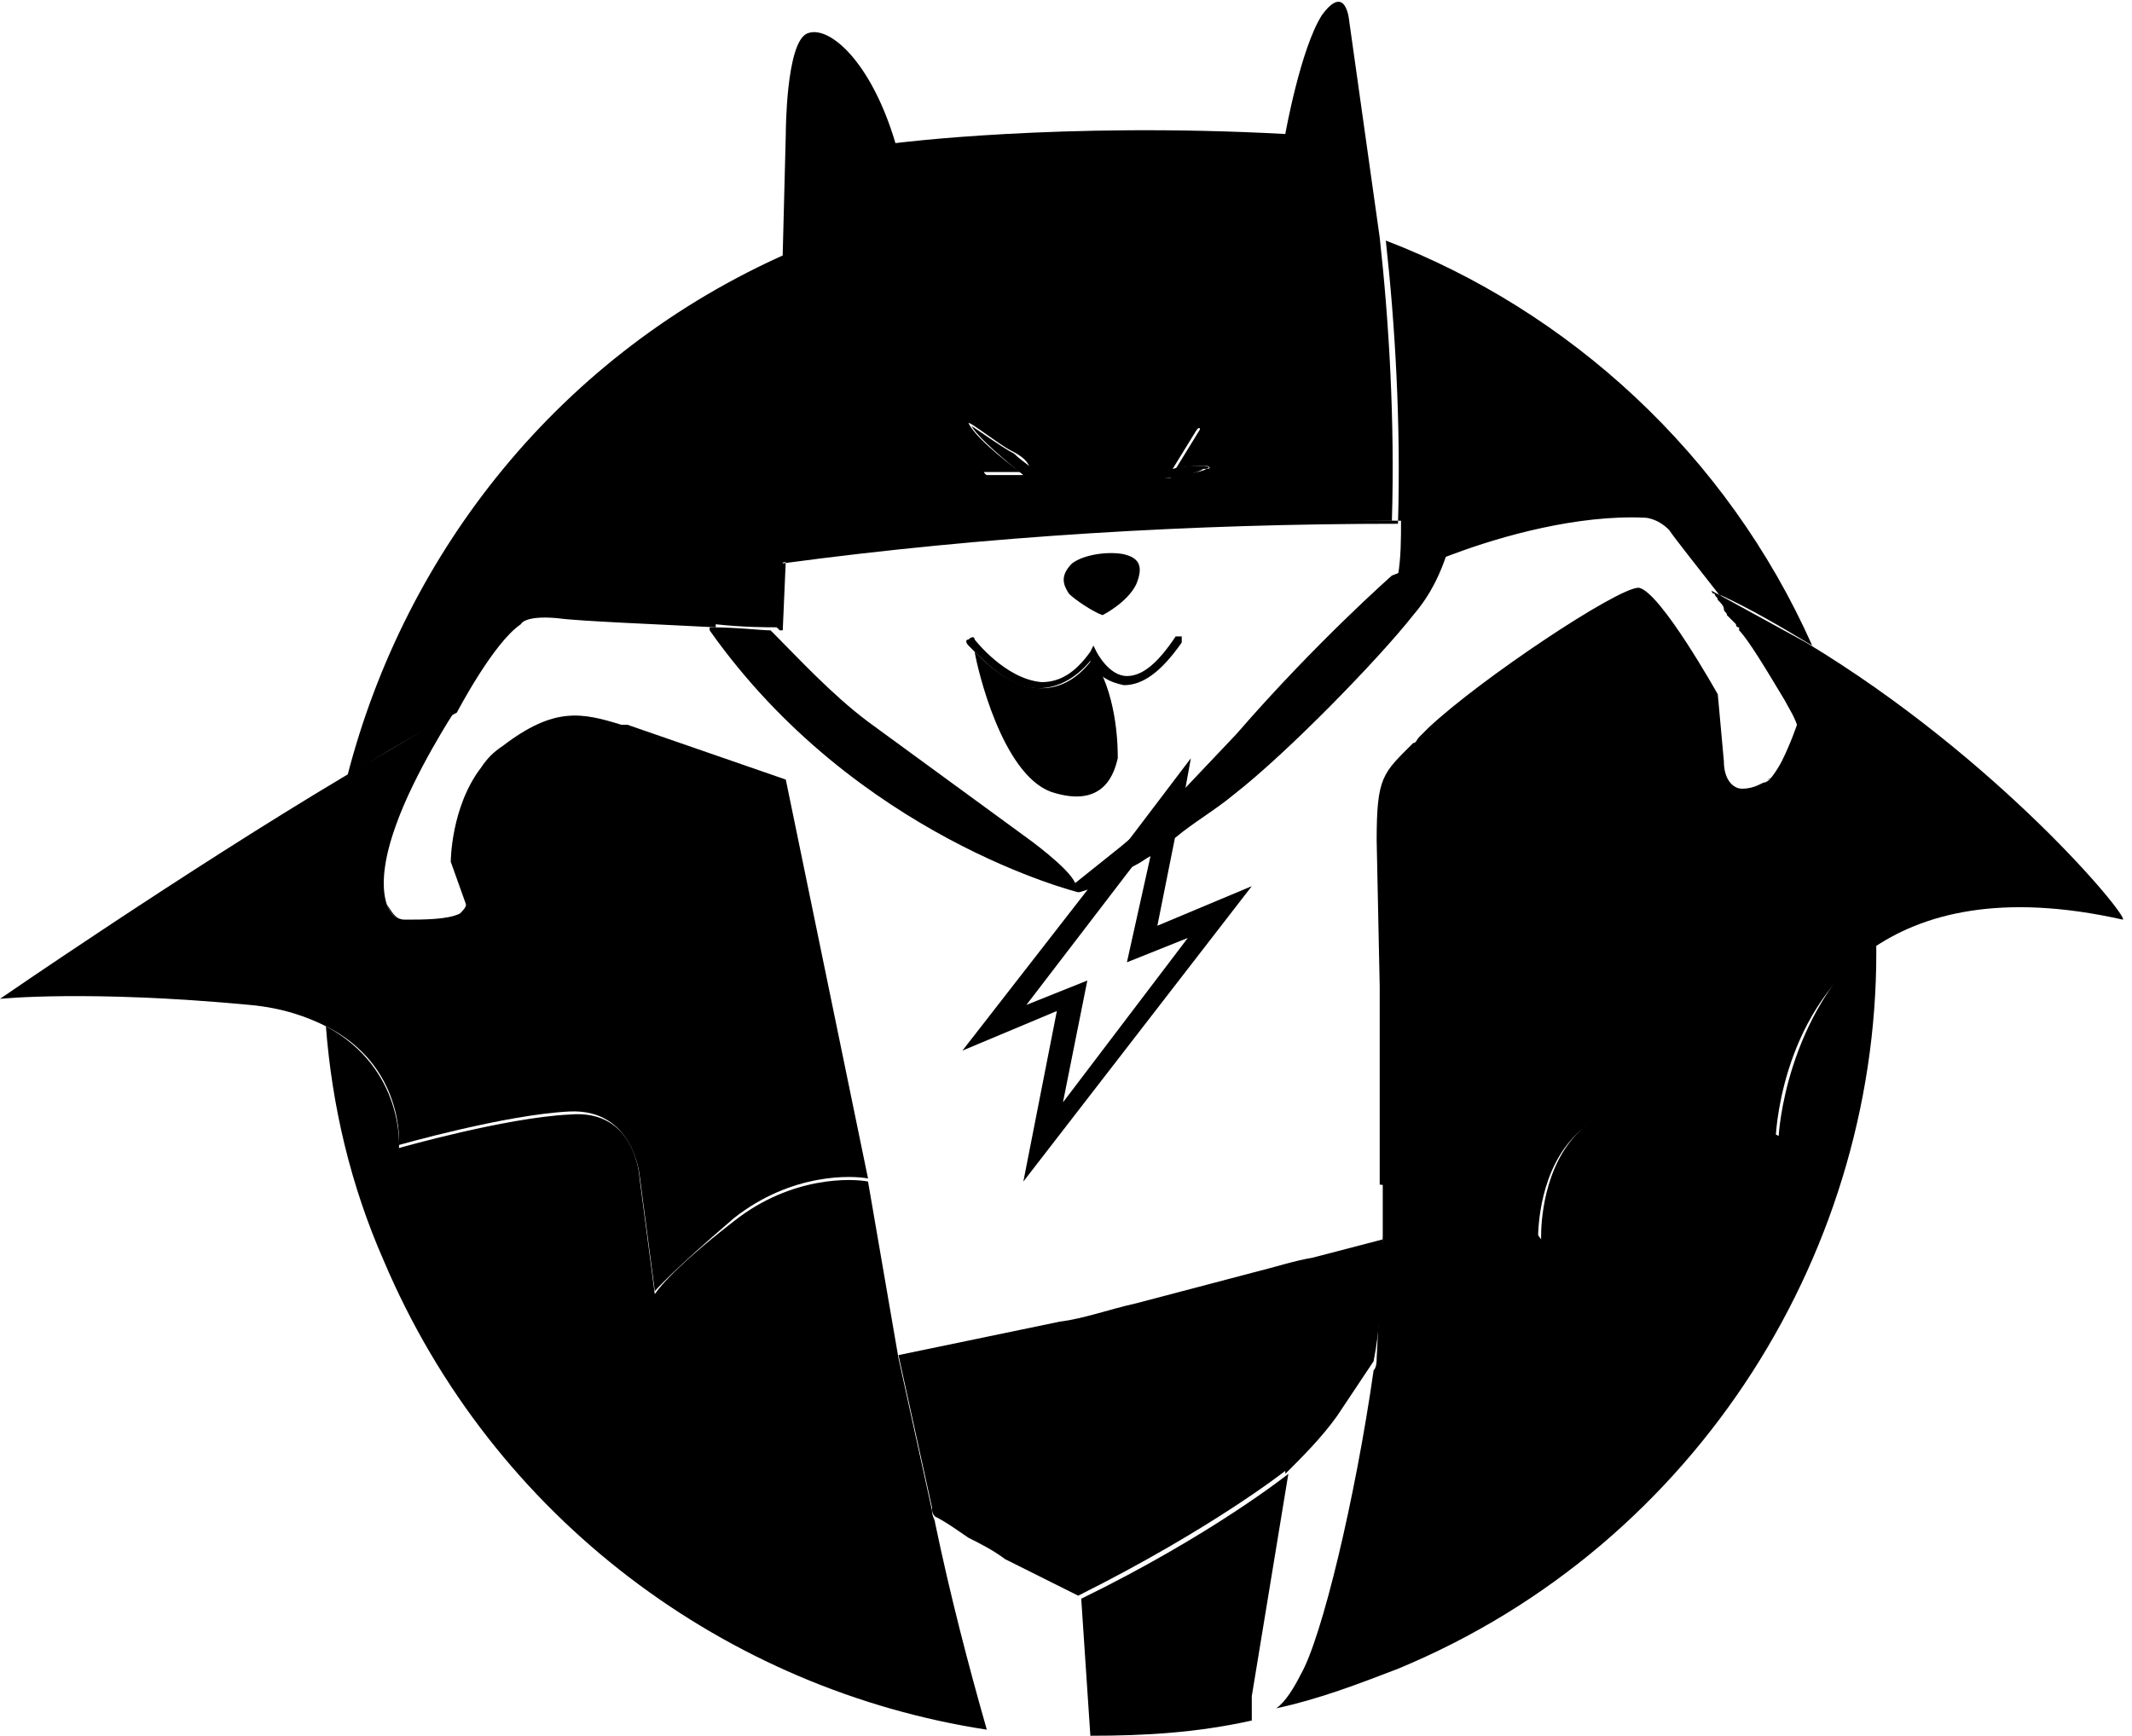
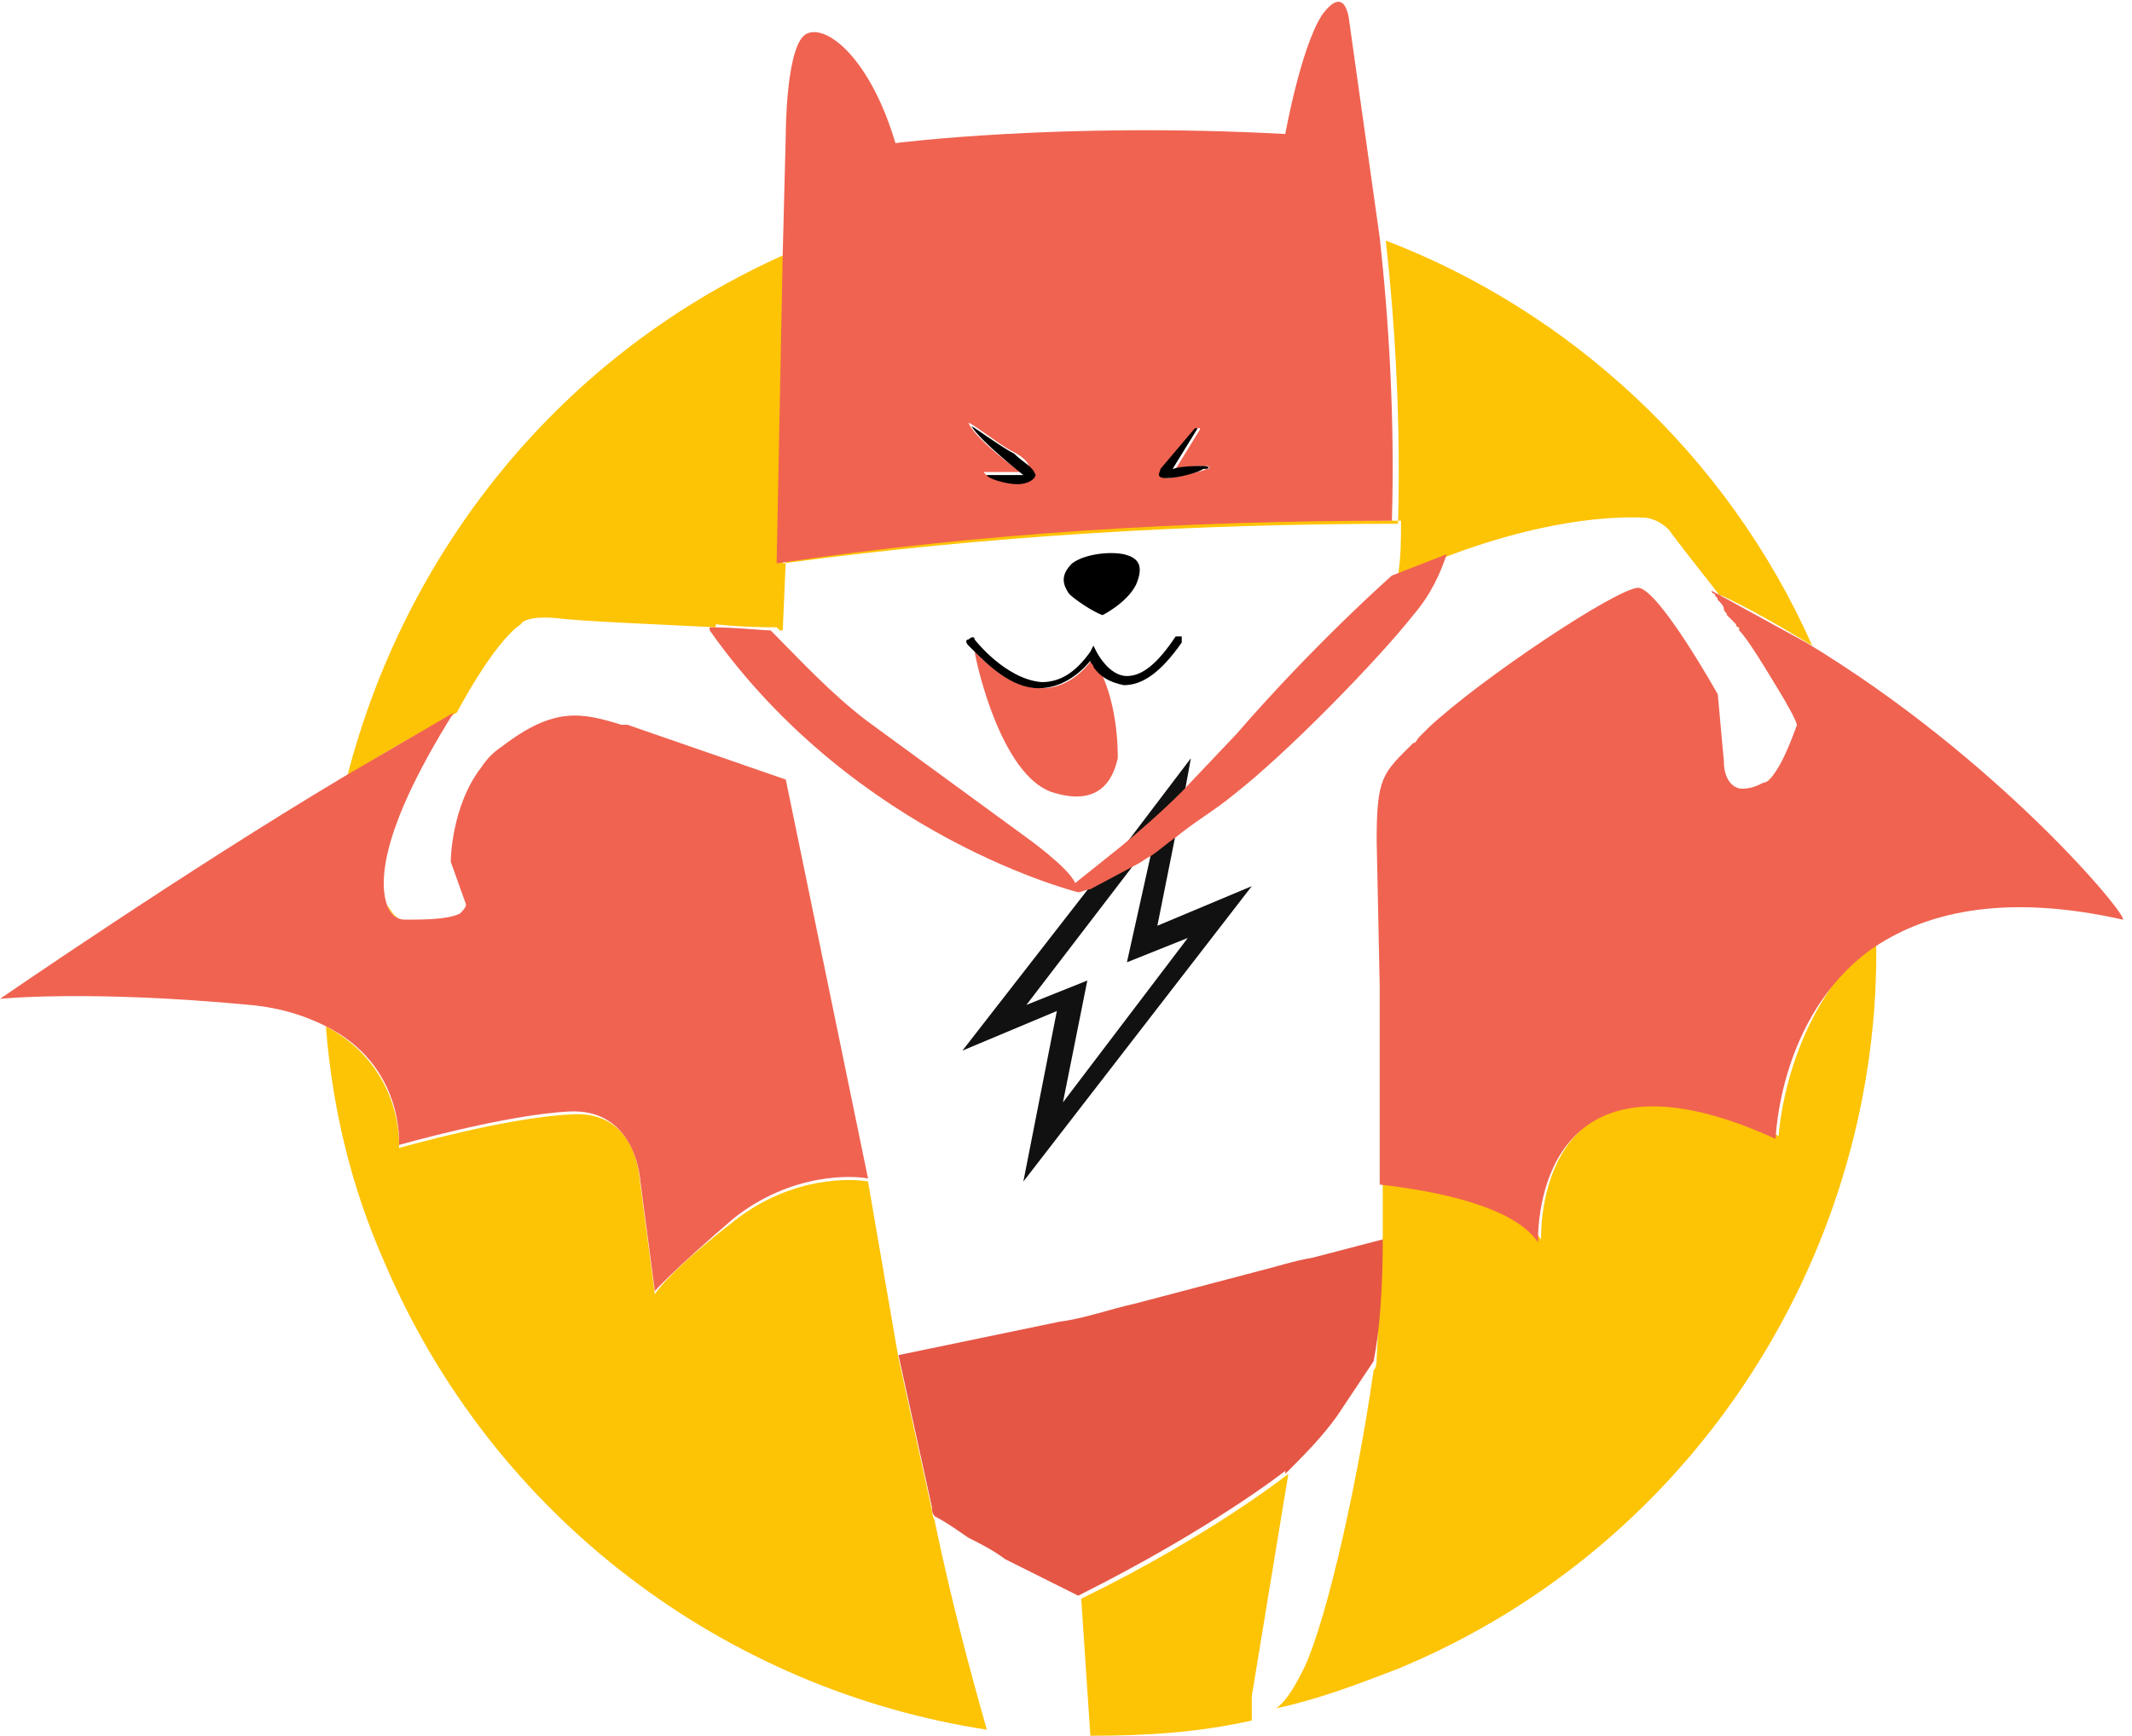
<svg xmlns="http://www.w3.org/2000/svg" viewBox="0 0 70 57">
-   <path d="M56.8 20.1l.2.2c-.1 0-.2-.1-.2-.2zm-.4-.4c.1.1.2.2.2.3 0-.1-.1-.2-.2-.3zM34.8 43.5l2.5-.6 3.8-1-3.8 1-2.5.6zm11.9-19.3c-.1.1-.1.2-.2.2l.2-.2zm-26.1-.3h-.2c.1-.1.2 0 .2 0 1.4.4 5.2 1.8 5.2 1.8l-5.2-1.8zm37.9 1c.3-.5.5-1.2.5-1.2-.1-.3-.3-.5-.4-.8.1.2.3.5.4.8 0 0-.2.7-.5 1.2zm-43.6 3.4l.5 1.4c0 .1-.1.2-.2.3.1-.1.2-.1.2-.3-.1-.4-.5-1.4-.5-1.4s0-1.8 1-3.1c-1.1 1.3-1 3.1-1 3.1zm.1-4.9s1.2-2.3 2.1-2.9c0 0 .1-.3 1.2-.2.7.1 3.3.2 5.2.3v-.1c.9.1 1.7.1 2 .1l.1.1h.1l.1-2.3c6.7-.9 13.4-1.4 20.2-1.3 0 .6 0 1.2-.1 1.8 0 0 .7-.3 1.8-.7 1.6-.6 4.1-1.3 6.3-1.2 0 0 .4 0 .8.4.2.3 1 1.3 1.7 2.2 0 0 0-.1-.1-.1 1.1.5 2.1 1.1 3.1 1.7-2.8-6.3-8-11-14-13.3.3 2.7.5 6 .4 9.3-6.7 0-13.5.4-20.2 1.3l.2-10.2c-7.5 3.3-12.6 9.8-14.5 17.2 1.2-.8 2.5-1.5 3.6-2.1zm42-2.9c0 .1.1.1.1.1l-.1-.1zm-44.3 9.2c.1.3.3.5.6.5-.3 0-.4-.2-.6-.5zm29.6 18.7s-2.5 2-6.8 4.1l.3 4.5c1.8 0 3.5-.1 5.3-.5v-.8l1.2-7.3c.6-.5 1.2-1.2 1.7-1.9-.5.7-1.1 1.4-1.7 1.9zm-11.7 1.2l-1.1-5-1-5.8c-.5-.1-2.5-.2-4.4 1.3-2.2 1.7-2.6 2.4-2.6 2.4l-.5-3.8s-.1-2.3-2.3-2.1c-2.1.1-5.6 1.1-5.6 1.1s.2-2.6-2.4-4c.2 2.6.8 5.2 1.9 7.7 3.6 8.5 11.3 14.1 19.8 15.4-.6-2.1-1.2-4.4-1.7-6.8 0-.1-.1-.2-.1-.4zm27.8-12.3c-8.1-3.7-7.8 3.4-7.8 3.4-.8-1.2-3.4-1.7-5.2-1.9v-2 3.8l-2.3.6 2.3-.6-.2 4c0 .1 0 .3-.1.4-.6 4.2-1.7 8.8-2.4 10-.2.4-.5.9-.8 1.1 1.4-.3 2.7-.8 4-1.3 9.9-4.1 15.9-13.9 15.7-24-3 2.5-3.2 6.5-3.2 6.5zm-13-4.1v.6-.6zm0-.8v.5-.5zM58 25.7c-.2.1-.4.2-.7.2.2 0 .5-.1.7-.2zm-12.6 8.4v.7-.7zm12.8-8.6s-.1.1-.2.1c.1 0 .1 0 .2-.1zM45.4 35v.8-.8zm-32.3-7.9c-.1 0-.1 0 0 0-.1 0-.1 0 0 0zm32.3 8.8v.8-.8z" />
-   <path d="M59.3 21.1l-3.1-1.7s0 .1.1.1c0 .1.1.1.1.2.1.1.2.2.2.3s.1.1.1.2l.3.3c0 .1.1.1.1.1v.1c.3.3.9 1.3 1.5 2.3.1.2.3.5.4.8 0 0-.2.6-.5 1.2-.1.2-.3.5-.4.6 0 0-.1.1-.2.1-.2.1-.4.2-.7.2s-.6-.3-.6-.9l-.2-2.2s-1.9-3.4-2.6-3.5c-.7 0-5.2 3-6.9 4.6l-.3.3c-.1.1-.1.2-.2.2-1 1-1.2 1.1-1.2 3.2l.1 4.8v6.5c1.8.2 4.4.7 5.2 1.9 0 0-.3-7.1 7.8-3.4 0 0 .1-4 3.1-6.2 1.7-1.2 4.3-1.9 8.3-1 .2-.1-4.1-5.3-10.4-9.1zm-13.6-4c.1-3.3-.1-6.6-.4-9.3l-1-7.1s-.1-1.3-.9-.2c-.7 1.1-1.2 3.9-1.2 3.9-7.4-.4-12.8.3-12.8.3-.8-2.7-2.2-3.9-2.9-3.6s-.7 3.3-.7 3.3l-.1 3.9-.2 10.2c6.7-1 13.5-1.4 20.2-1.4zm-12.4-1.3c-.4 0-.9-.1-1-.3h1.2s-1.4-1-1.7-1.6c0-.1 1 .7 1.4.9s.6.4.6.6c.1.3-.2.4-.5.4zm6.3-.4c-.1.1-.9.2-1.2.3-.4 0-.2-.2-.2-.3s1.1-1.3 1.1-1.3c.1-.1.1 0 .1 0l-.8 1.3c.3-.1.8-.1 1-.1.1 0 .2.1 0 .1z" />
-   <path d="M45.4 40.7l-2.3.6c-.6.1-1.2.3-2 .5l-3.8 1c-.9.2-1.7.5-2.5.6l-5.3 1.1 1.1 5c0 .1 0 .2.1.3.4.2.8.5 1.1.7.4.2.8.4 1.2.7l2.4 1.2c4.4-2.2 6.8-4.1 6.8-4.1v.1c.6-.6 1.2-1.2 1.7-1.9l1.2-1.8c.2-1 .3-2.4.3-4z" />
+   <path d="M56.8 20.1l.2.2c-.1 0-.2-.1-.2-.2zm-.4-.4c.1.1.2.2.2.3 0-.1-.1-.2-.2-.3zM34.8 43.5l2.5-.6 3.8-1-3.8 1-2.5.6zm11.9-19.3c-.1.1-.1.2-.2.2l.2-.2zm-26.1-.3h-.2c.1-.1.2 0 .2 0 1.4.4 5.2 1.8 5.2 1.8l-5.2-1.8zm37.9 1c.3-.5.5-1.2.5-1.2-.1-.3-.3-.5-.4-.8.1.2.3.5.4.8 0 0-.2.7-.5 1.2zm-43.6 3.4l.5 1.4c0 .1-.1.2-.2.3.1-.1.2-.1.2-.3-.1-.4-.5-1.4-.5-1.4s0-1.8 1-3.1c-1.1 1.3-1 3.1-1 3.1zm.1-4.9s1.2-2.3 2.1-2.9c0 0 .1-.3 1.2-.2.7.1 3.3.2 5.2.3v-.1c.9.1 1.7.1 2 .1l.1.1h.1l.1-2.3c6.7-.9 13.4-1.4 20.2-1.3 0 .6 0 1.2-.1 1.8 0 0 .7-.3 1.8-.7 1.6-.6 4.1-1.3 6.3-1.2 0 0 .4 0 .8.4.2.3 1 1.3 1.7 2.2 0 0 0-.1-.1-.1 1.1.5 2.1 1.1 3.1 1.7-2.8-6.3-8-11-14-13.3.3 2.7.5 6 .4 9.3-6.7 0-13.5.4-20.2 1.3l.2-10.2c-7.5 3.3-12.6 9.8-14.5 17.2 1.2-.8 2.5-1.5 3.6-2.1zm42-2.9c0 .1.1.1.1.1l-.1-.1zm-44.3 9.2c.1.3.3.5.6.5-.3 0-.4-.2-.6-.5zm29.6 18.7s-2.5 2-6.8 4.1l.3 4.5c1.8 0 3.5-.1 5.3-.5v-.8l1.2-7.3c.6-.5 1.2-1.2 1.7-1.9-.5.7-1.1 1.4-1.7 1.9zm-11.7 1.2l-1.1-5-1-5.8c-.5-.1-2.5-.2-4.4 1.3-2.2 1.7-2.6 2.4-2.6 2.4l-.5-3.8s-.1-2.3-2.3-2.1c-2.1.1-5.6 1.1-5.6 1.1s.2-2.6-2.4-4c.2 2.6.8 5.2 1.9 7.7 3.6 8.5 11.3 14.1 19.8 15.4-.6-2.1-1.2-4.4-1.7-6.8 0-.1-.1-.2-.1-.4zm27.8-12.3c-8.1-3.7-7.8 3.4-7.8 3.4-.8-1.2-3.4-1.7-5.2-1.9v-2 3.8l-2.3.6 2.3-.6-.2 4c0 .1 0 .3-.1.4-.6 4.2-1.7 8.8-2.4 10-.2.4-.5.9-.8 1.1 1.4-.3 2.7-.8 4-1.3 9.9-4.1 15.9-13.9 15.7-24-3 2.5-3.2 6.5-3.2 6.5zm-13-4.1v.6-.6zm0-.8v.5-.5zM58 25.7c-.2.1-.4.2-.7.2.2 0 .5-.1.7-.2zm-12.6 8.4v.7-.7zm12.8-8.6s-.1.1-.2.1c.1 0 .1 0 .2-.1zM45.4 35v.8-.8zm-32.3-7.9c-.1 0-.1 0 0 0-.1 0-.1 0 0 0zm32.3 8.8v.8-.8z" fill="#fdc305" />
+   <path d="M59.3 21.1l-3.1-1.7s0 .1.1.1c0 .1.1.1.1.2.1.1.2.2.2.3s.1.1.1.2l.3.3c0 .1.1.1.1.1v.1c.3.3.9 1.3 1.5 2.3.1.2.3.5.4.8 0 0-.2.6-.5 1.2-.1.2-.3.5-.4.6 0 0-.1.1-.2.1-.2.1-.4.2-.7.2s-.6-.3-.6-.9l-.2-2.2s-1.9-3.4-2.6-3.5c-.7 0-5.2 3-6.9 4.6l-.3.3c-.1.1-.1.2-.2.2-1 1-1.2 1.1-1.2 3.2l.1 4.8v6.5c1.8.2 4.4.7 5.2 1.9 0 0-.3-7.1 7.8-3.4 0 0 .1-4 3.1-6.2 1.7-1.2 4.3-1.9 8.3-1 .2-.1-4.1-5.3-10.4-9.1zm-13.6-4c.1-3.3-.1-6.6-.4-9.3l-1-7.1s-.1-1.3-.9-.2c-.7 1.1-1.2 3.9-1.2 3.9-7.4-.4-12.8.3-12.8.3-.8-2.7-2.2-3.9-2.9-3.6s-.7 3.3-.7 3.3l-.1 3.9-.2 10.2c6.7-1 13.5-1.4 20.2-1.4zm-12.4-1.3c-.4 0-.9-.1-1-.3h1.2s-1.4-1-1.7-1.6c0-.1 1 .7 1.4.9s.6.4.6.6c.1.3-.2.4-.5.4zm6.3-.4c-.1.1-.9.2-1.2.3-.4 0-.2-.2-.2-.3s1.1-1.3 1.1-1.3c.1-.1.1 0 .1 0l-.8 1.3c.3-.1.8-.1 1-.1.1 0 .2.1 0 .1z" fill="#f06351" />
+   <path fill="#e55645" d="M45.4 40.7l-2.3.6c-.6.1-1.2.3-2 .5l-3.8 1c-.9.2-1.7.5-2.5.6l-5.3 1.1 1.1 5c0 .1 0 .2.1.3.4.2.8.5 1.1.7.4.2.8.4 1.2.7l2.4 1.2c4.4-2.2 6.8-4.1 6.8-4.1v.1c.6-.6 1.2-1.2 1.7-1.9l1.2-1.8c.2-1 .3-2.4.3-4z" />
  <path d="M33.3 14.9c-.4-.2-1.5-1-1.4-.9.3.5 1.7 1.6 1.7 1.6h-1.2c0 .1.6.3 1 .3s.6-.2.6-.3c-.1-.3-.4-.4-.7-.7zm6.2.4c-.2 0-.7 0-1 .1l.8-1.3s0-.1-.1 0l-1.1 1.3c0 .1-.2.3.2.3s1.1-.2 1.2-.3c.3 0 .2-.1 0-.1zm-3.3 4.9s.8-.4 1.1-1c.3-.7 0-.9-.4-1-.5-.1-1.3 0-1.7.3-.4.4-.3.7-.1 1 .2.2.8.6 1.1.7z" />
-   <path d="M34.2 22.6c-1 0-1.8-.8-2.2-1.2.1.6.9 4 2.5 4.6 1.8.6 2.1-.7 2.2-1.1 0-.3 0-1.9-.7-3.1-.1-.1-.1-.1-.1-.2-.5.7-1.1 1-1.7 1z" />
+   <path fill="#f06351" d="M34.2 22.6c-1 0-1.8-.8-2.2-1.2.1.6.9 4 2.5 4.6 1.8.6 2.1-.7 2.2-1.1 0-.3 0-1.9-.7-3.1-.1-.1-.1-.1-.1-.2-.5.7-1.1 1-1.7 1z" />
  <path d="M32 21.4c.4.4 1.2 1.2 2.1 1.2.6 0 1.2-.3 1.7-.9 0 .1.1.1.1.2.2.3.5.5 1 .6.6 0 1.2-.4 1.9-1.4v-.2h-.2c-.6.9-1.1 1.3-1.6 1.3-.6 0-1-.8-1-.8l-.1-.2-.1.2c-.5.7-1 1-1.6 1C33 22.3 32 21 32 21c0-.1-.1-.1-.2 0-.1 0-.1.1 0 .2l.2.2z" />
-   <path d="M36.9 27.8l2-1.8.2-1.1-2.2 2.9zm.1 3.8l2-.8-4.1 5.4.8-4-2 .8 3.6-4.7c-.6.4-1.1.7-1.5.8l-4.2 5.4 3.1-1.3-1.1 5.6 7.5-9.7-3.1 1.3.6-3c-.3.2-.6.4-.8.6l-.8 3.6z" />
-   <path d="M35.4 29.3c.1 0 .3-.1.4-.1l1.5-.8c.2-.1.3-.2.5-.3.3-.2.5-.4.8-.6.6-.5 1.3-.9 1.9-1.4 1.8-1.4 4.8-4.5 5.9-5.9.6-.7.9-1.4 1.1-2l-1.8.7s-2.5 2.2-5.1 5.2L38.8 26c-.7.7-1.4 1.3-2 1.8L35.3 29c-.2-.5-1.6-1.5-1.6-1.5l-5.2-3.8c-1.2-.9-2.3-2.1-3.1-2.9l-.1-.1c-.3 0-1.1-.1-2-.1v.1c4.8 6.8 12.1 8.6 12.1 8.6zm-22.3 8.3s3.5-1 5.6-1.1 2.3 2.1 2.3 2.1l.5 3.8s.5-.6 2.6-2.4c1.9-1.5 3.9-1.4 4.4-1.3l-2.7-13.1-5.2-1.8h-.2c-1.3-.4-2.2-.6-3.9.7-.3.2-.5.4-.7.7-1 1.3-1 3.1-1 3.1l.5 1.4c0 .1-.1.2-.2.3-.4.2-1.2.2-1.8.2-.3 0-.5-.2-.6-.5-.2-.6-.1-1.5.3-2.6.6-1.7 1.9-3.7 1.9-3.7l-3.6 2.1C6.1 28.6 0 32.8 0 32.8s2.9-.3 8.2.2c1.1.1 1.9.4 2.5.7 2.6 1.3 2.4 3.9 2.4 3.9z" />
+   <path d="M36.9 27.8l2-1.8.2-1.1-2.2 2.9zm.1 3.8l2-.8-4.1 5.4.8-4-2 .8 3.6-4.7c-.6.4-1.1.7-1.5.8l-4.2 5.4 3.1-1.3-1.1 5.6 7.5-9.7-3.1 1.3.6-3c-.3.2-.6.4-.8.6l-.8 3.6z" fill="#111" />
+   <path d="M35.4 29.3c.1 0 .3-.1.4-.1l1.5-.8c.2-.1.3-.2.5-.3.3-.2.5-.4.8-.6.6-.5 1.3-.9 1.9-1.4 1.8-1.4 4.8-4.5 5.9-5.9.6-.7.9-1.4 1.1-2l-1.8.7s-2.5 2.2-5.1 5.2L38.8 26c-.7.7-1.4 1.3-2 1.8L35.3 29c-.2-.5-1.6-1.5-1.6-1.5l-5.2-3.8c-1.2-.9-2.3-2.1-3.1-2.9l-.1-.1c-.3 0-1.1-.1-2-.1v.1c4.8 6.8 12.1 8.6 12.1 8.6zm-22.3 8.3s3.5-1 5.6-1.1 2.3 2.1 2.3 2.1l.5 3.8s.5-.6 2.6-2.4c1.9-1.5 3.9-1.4 4.4-1.3l-2.7-13.1-5.2-1.8h-.2c-1.3-.4-2.2-.6-3.9.7-.3.2-.5.4-.7.7-1 1.3-1 3.1-1 3.1l.5 1.4c0 .1-.1.2-.2.3-.4.2-1.2.2-1.8.2-.3 0-.5-.2-.6-.5-.2-.6-.1-1.5.3-2.6.6-1.7 1.9-3.7 1.9-3.7l-3.6 2.1C6.1 28.6 0 32.8 0 32.8s2.9-.3 8.2.2c1.1.1 1.9.4 2.5.7 2.6 1.3 2.4 3.9 2.4 3.9z" fill="#f06351" />
</svg>
